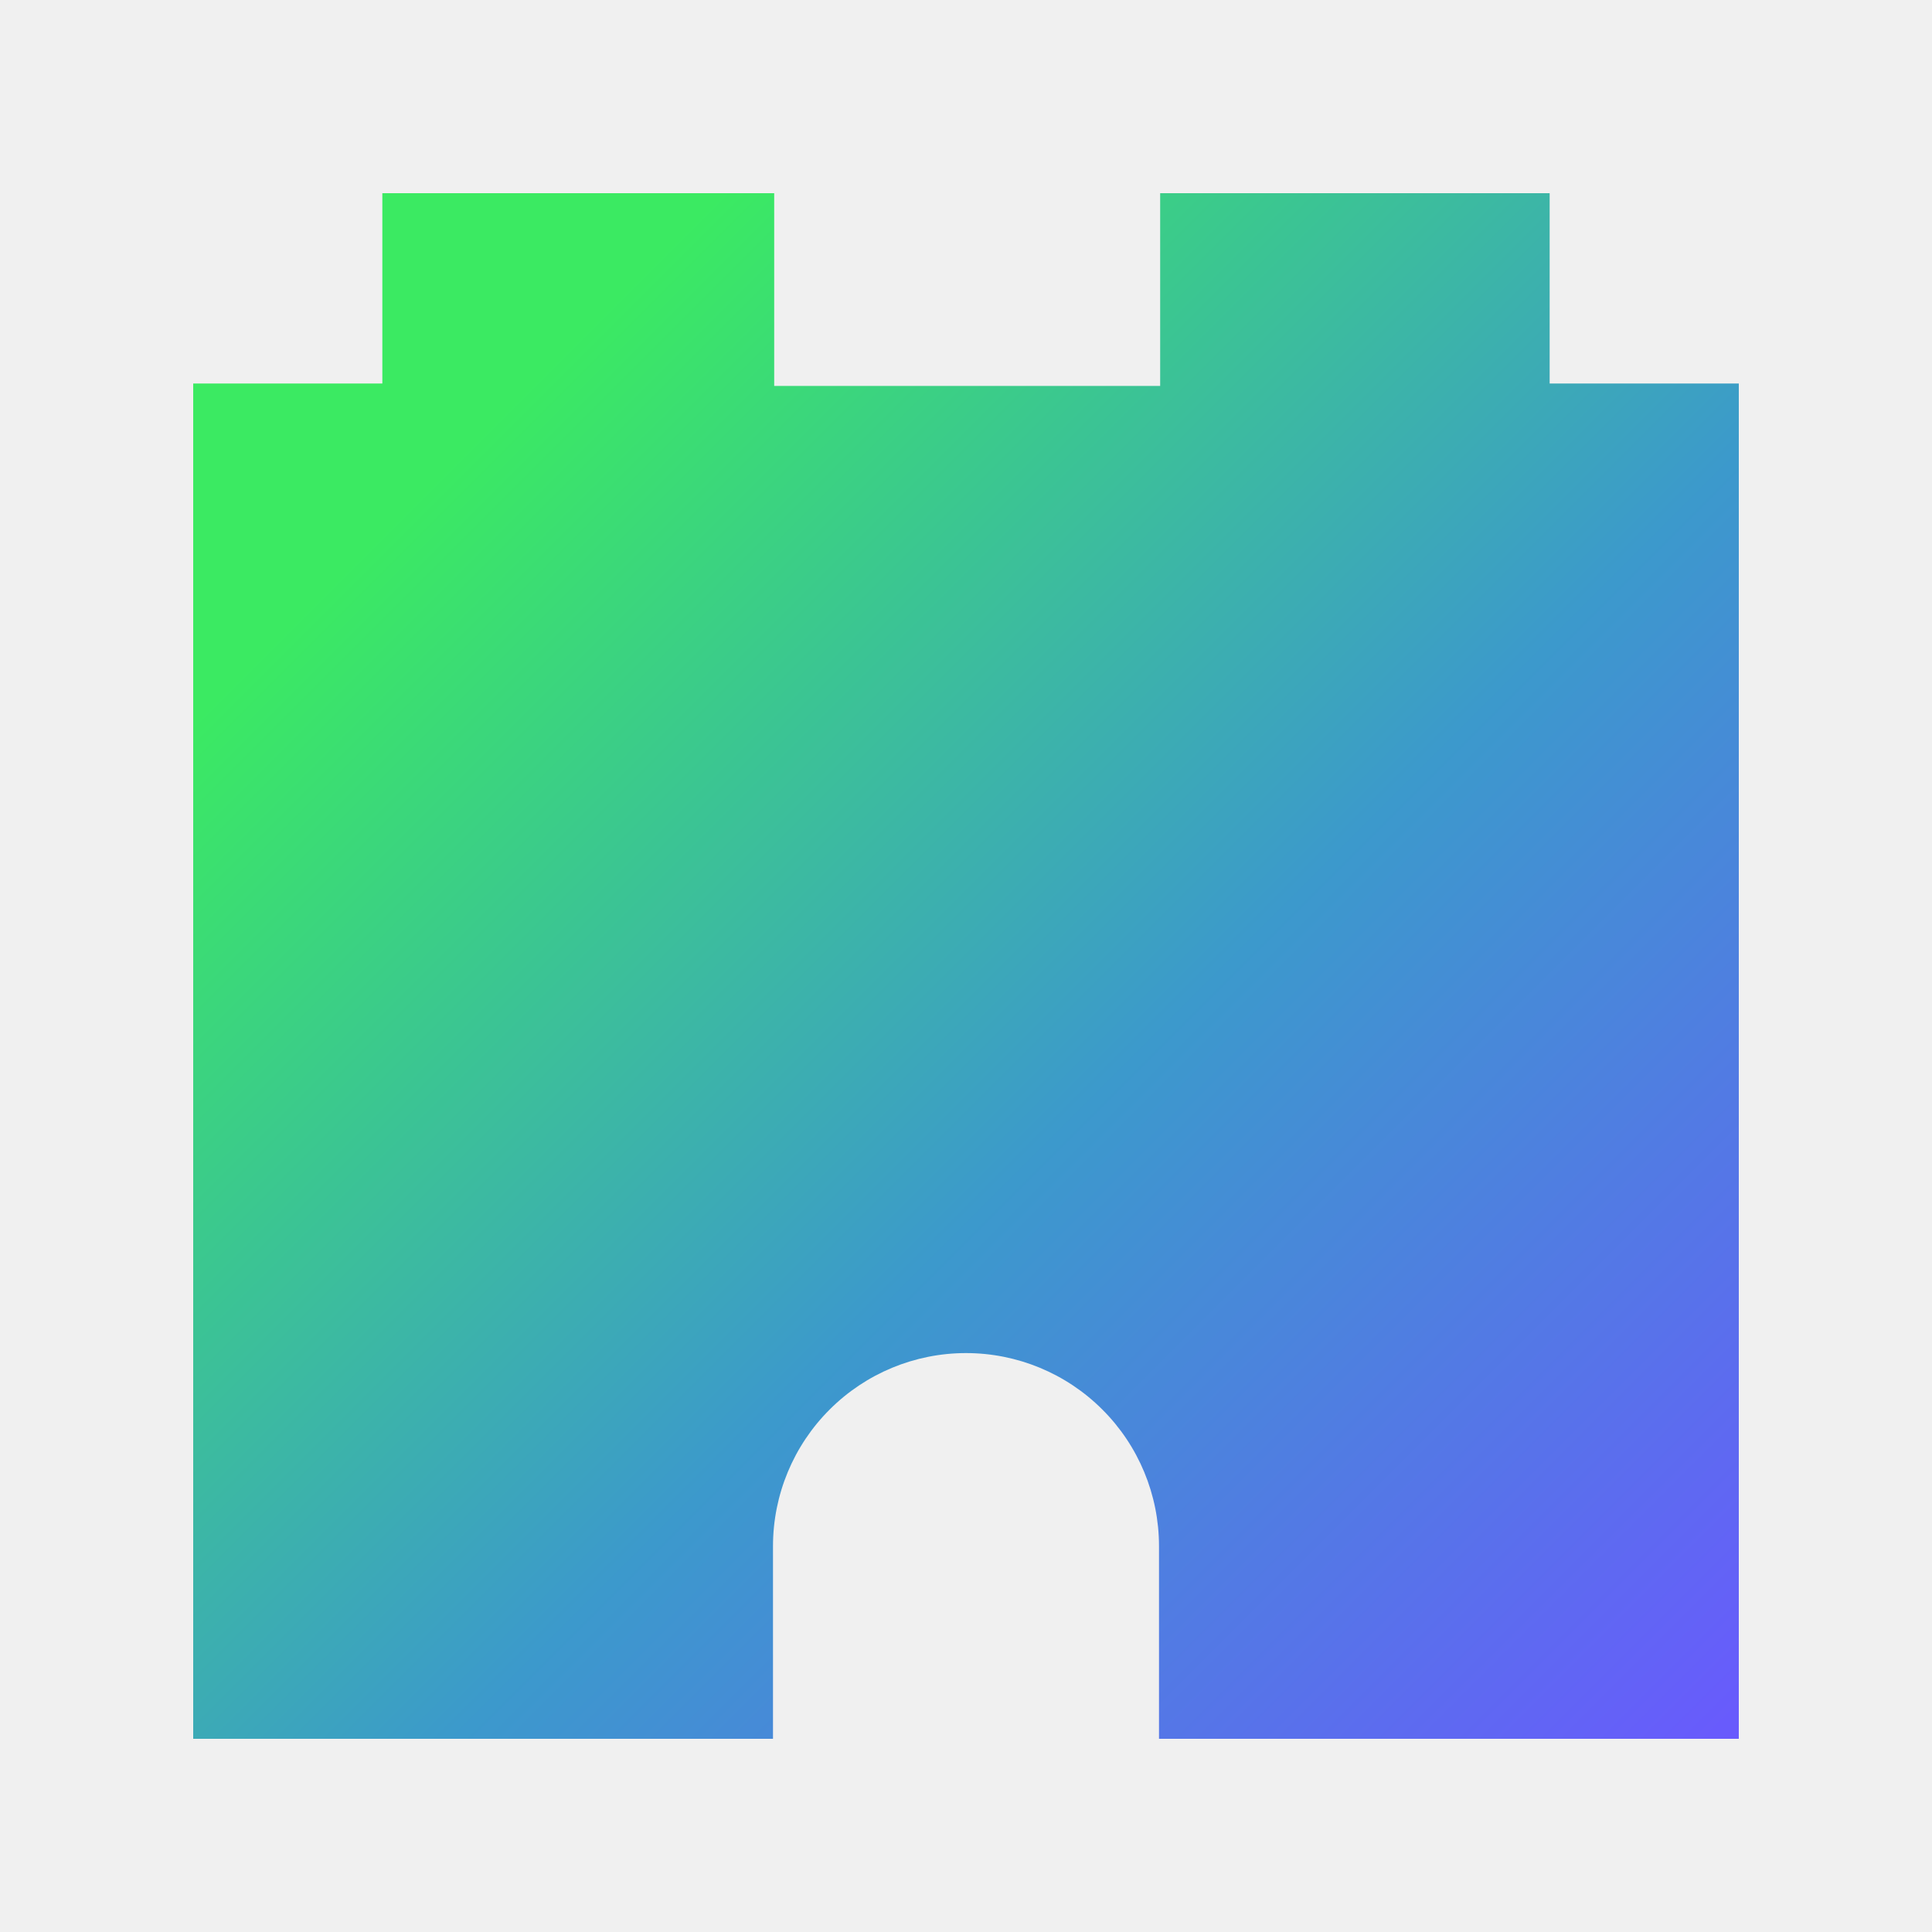
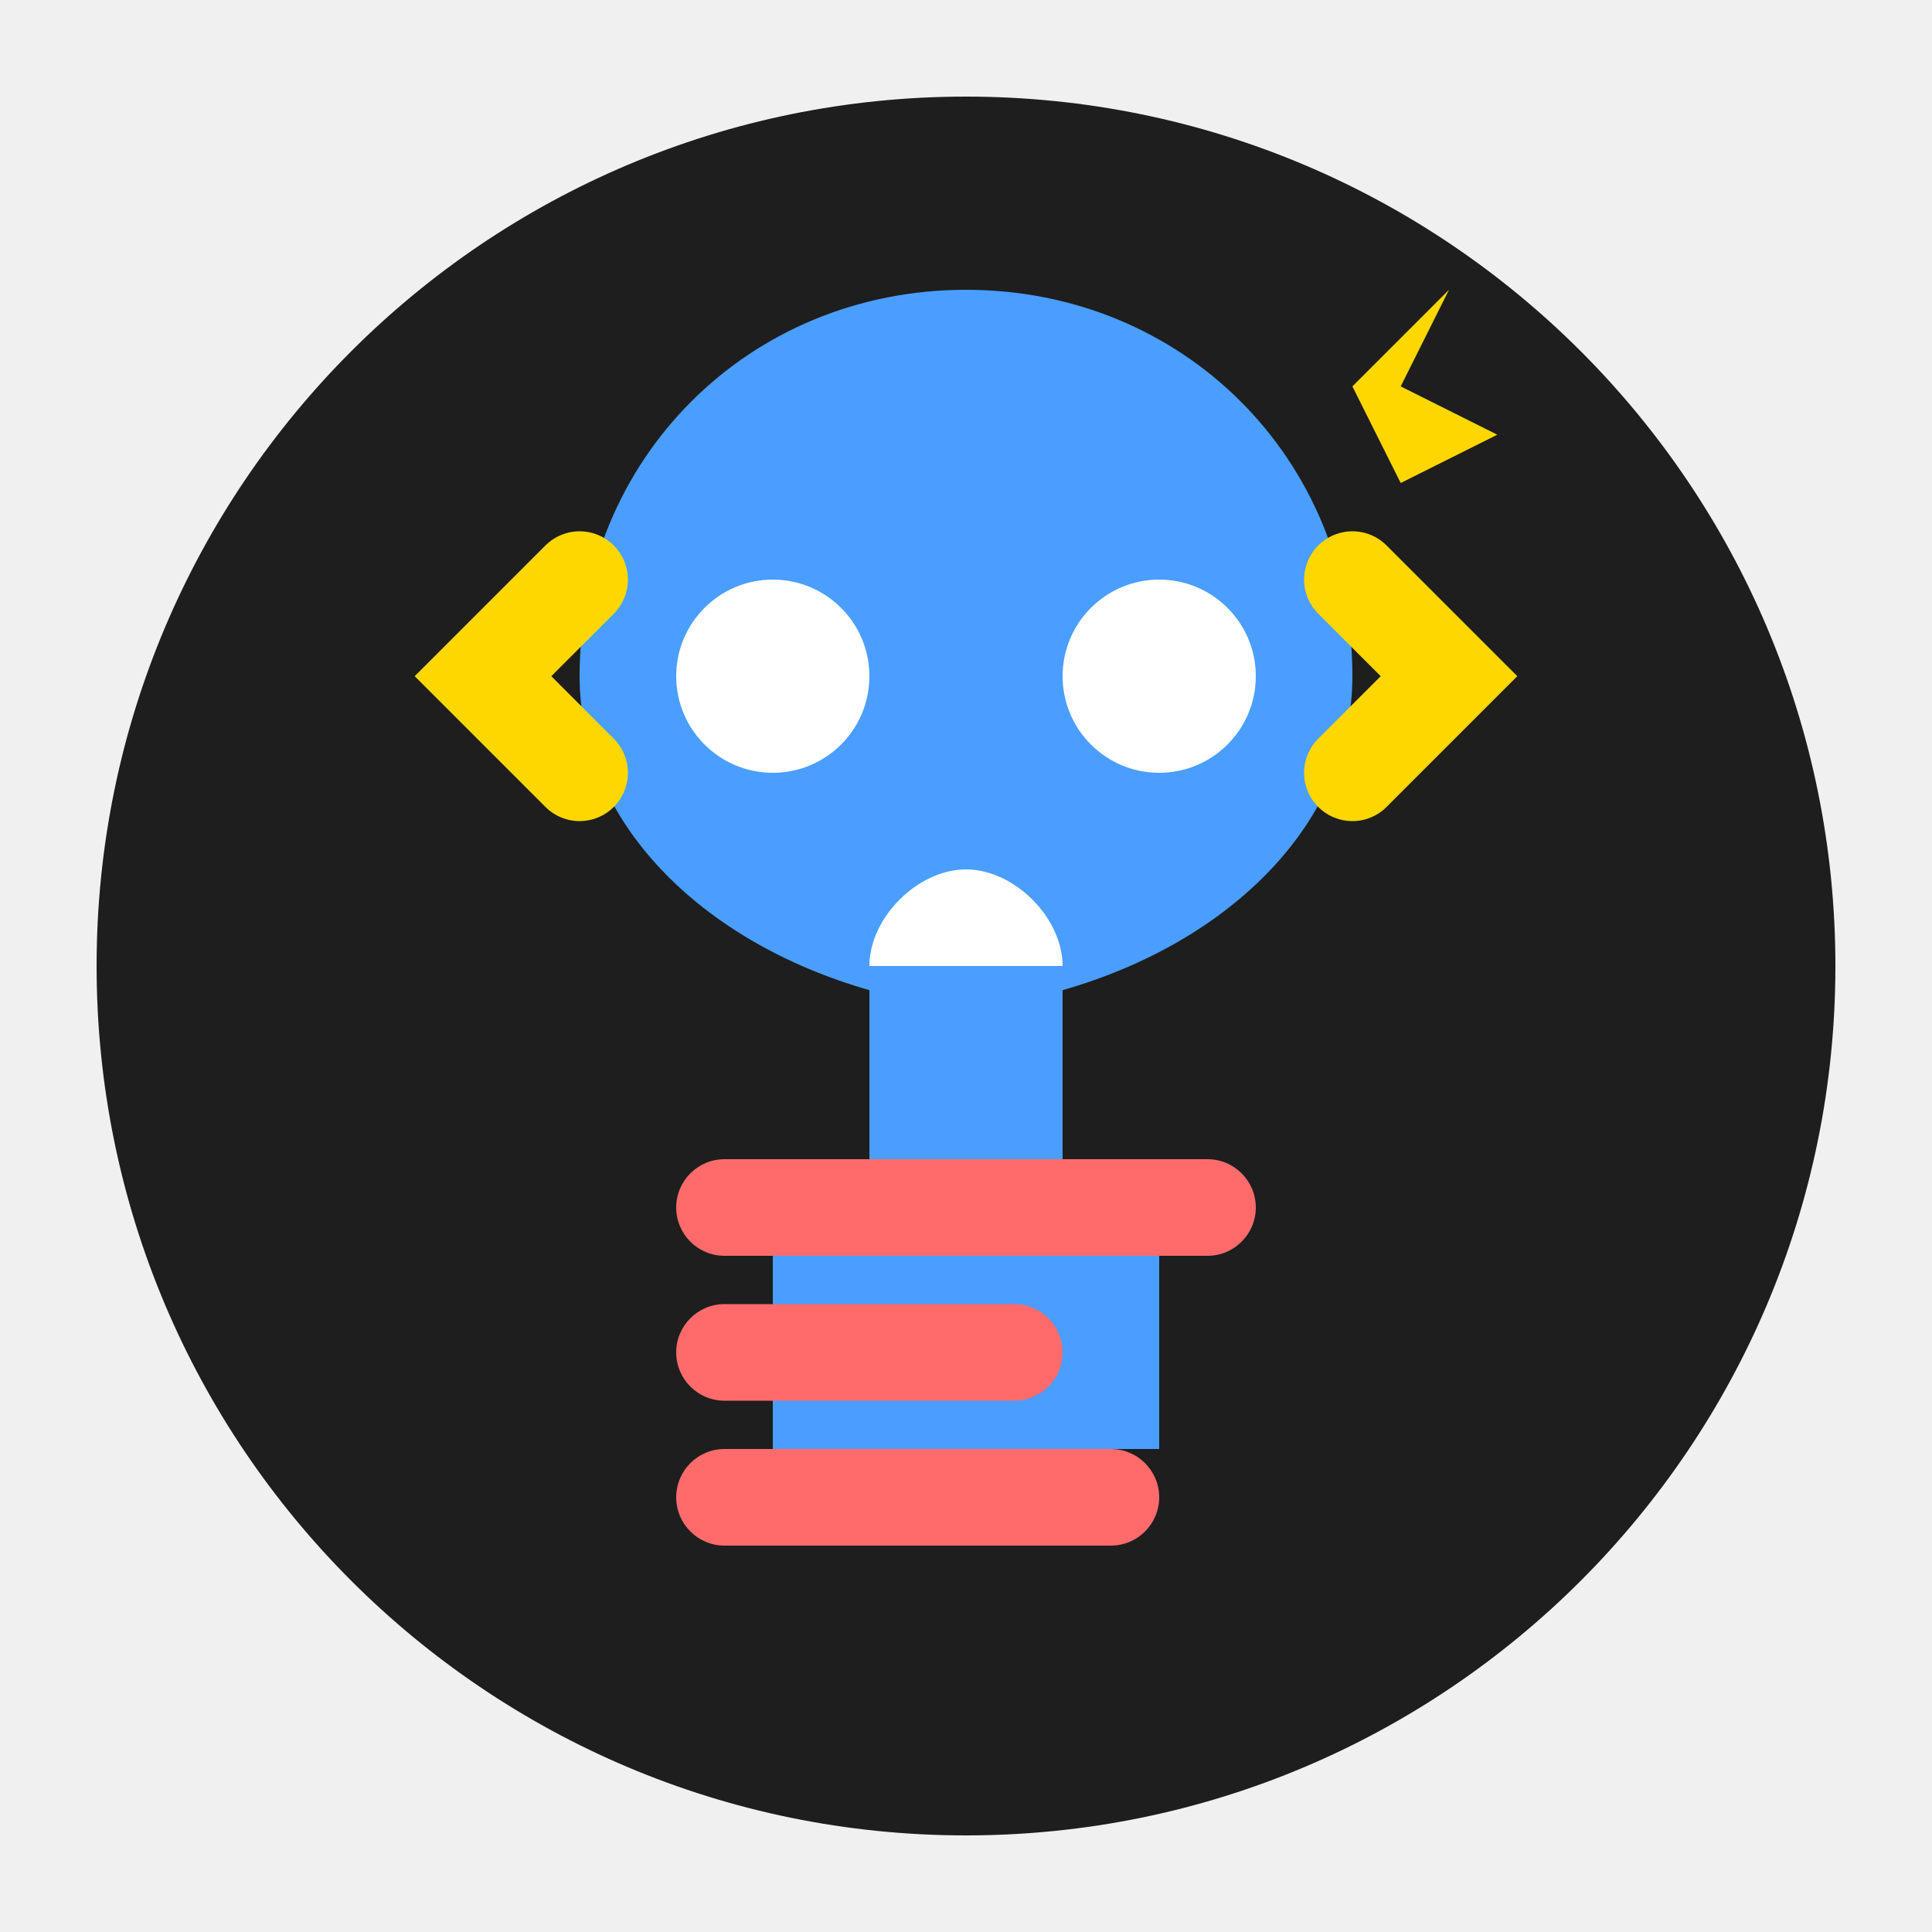
<svg xmlns="http://www.w3.org/2000/svg" width="40" height="40" viewBox="0 0 40 40" fill="none">
-   <path d="M32.084 7.94V4H24.02V7.99H16.029V4H7.916V7.94H4V36H16.004V32.005C16.006 30.946 16.427 29.931 17.177 29.183C17.926 28.434 18.941 28.014 20 28.014C21.059 28.014 22.074 28.434 22.823 29.183C23.573 29.931 23.994 30.946 23.996 32.005V36H36V7.94H32.084Z" fill="url(#paint0_linear)" />
-   <defs>
-     <linearGradient id="paint0_linear" x1="2.942" y1="4.9" x2="37.777" y2="39.734" gradientUnits="userSpaceOnUse">
-       <stop offset="0.159" stop-color="#3BEA62" />
-       <stop offset="0.54" stop-color="#3C99CC" />
-       <stop offset="0.937" stop-color="#6B57FF" />
-     </linearGradient>
-   </defs>
+   <circle cx="20" cy="20" r="18" fill="#1E1E1E" />
+   <path d="M20 6C15.5 6 12 9.5 12 14C12 17 14.5 19.5 18 20.5V26H16V30H24V26H22V20.5C25.5 19.5 28 17 28 14C28 9.5 24.5 6 20 6Z" fill="#4A9EFF" />
+   <circle cx="16" cy="14" r="2" fill="#FFFFFF" />
+   <circle cx="24" cy="14" r="2" fill="#FFFFFF" />
+   <path d="M18 20C18 19 19 18 20 18C21 18 22 19 22 20H18Z" fill="#FFFFFF" />
+   <path d="M12 12L10 14L12 16M28 12L30 14L28 16" stroke="#FFD700" stroke-width="2" stroke-linecap="round" />
+   <rect x="14" y="24" width="12" height="2" rx="1" fill="#FF6B6B" />
+   <rect x="14" y="27" width="8" height="2" rx="1" fill="#FF6B6B" />
+   <rect x="14" y="30" width="10" height="2" rx="1" fill="#FF6B6B" />
+   <path d="M28 8L29 10L31 9L29 8L30 6L28 8Z" fill="#FFD700" />
</svg>
